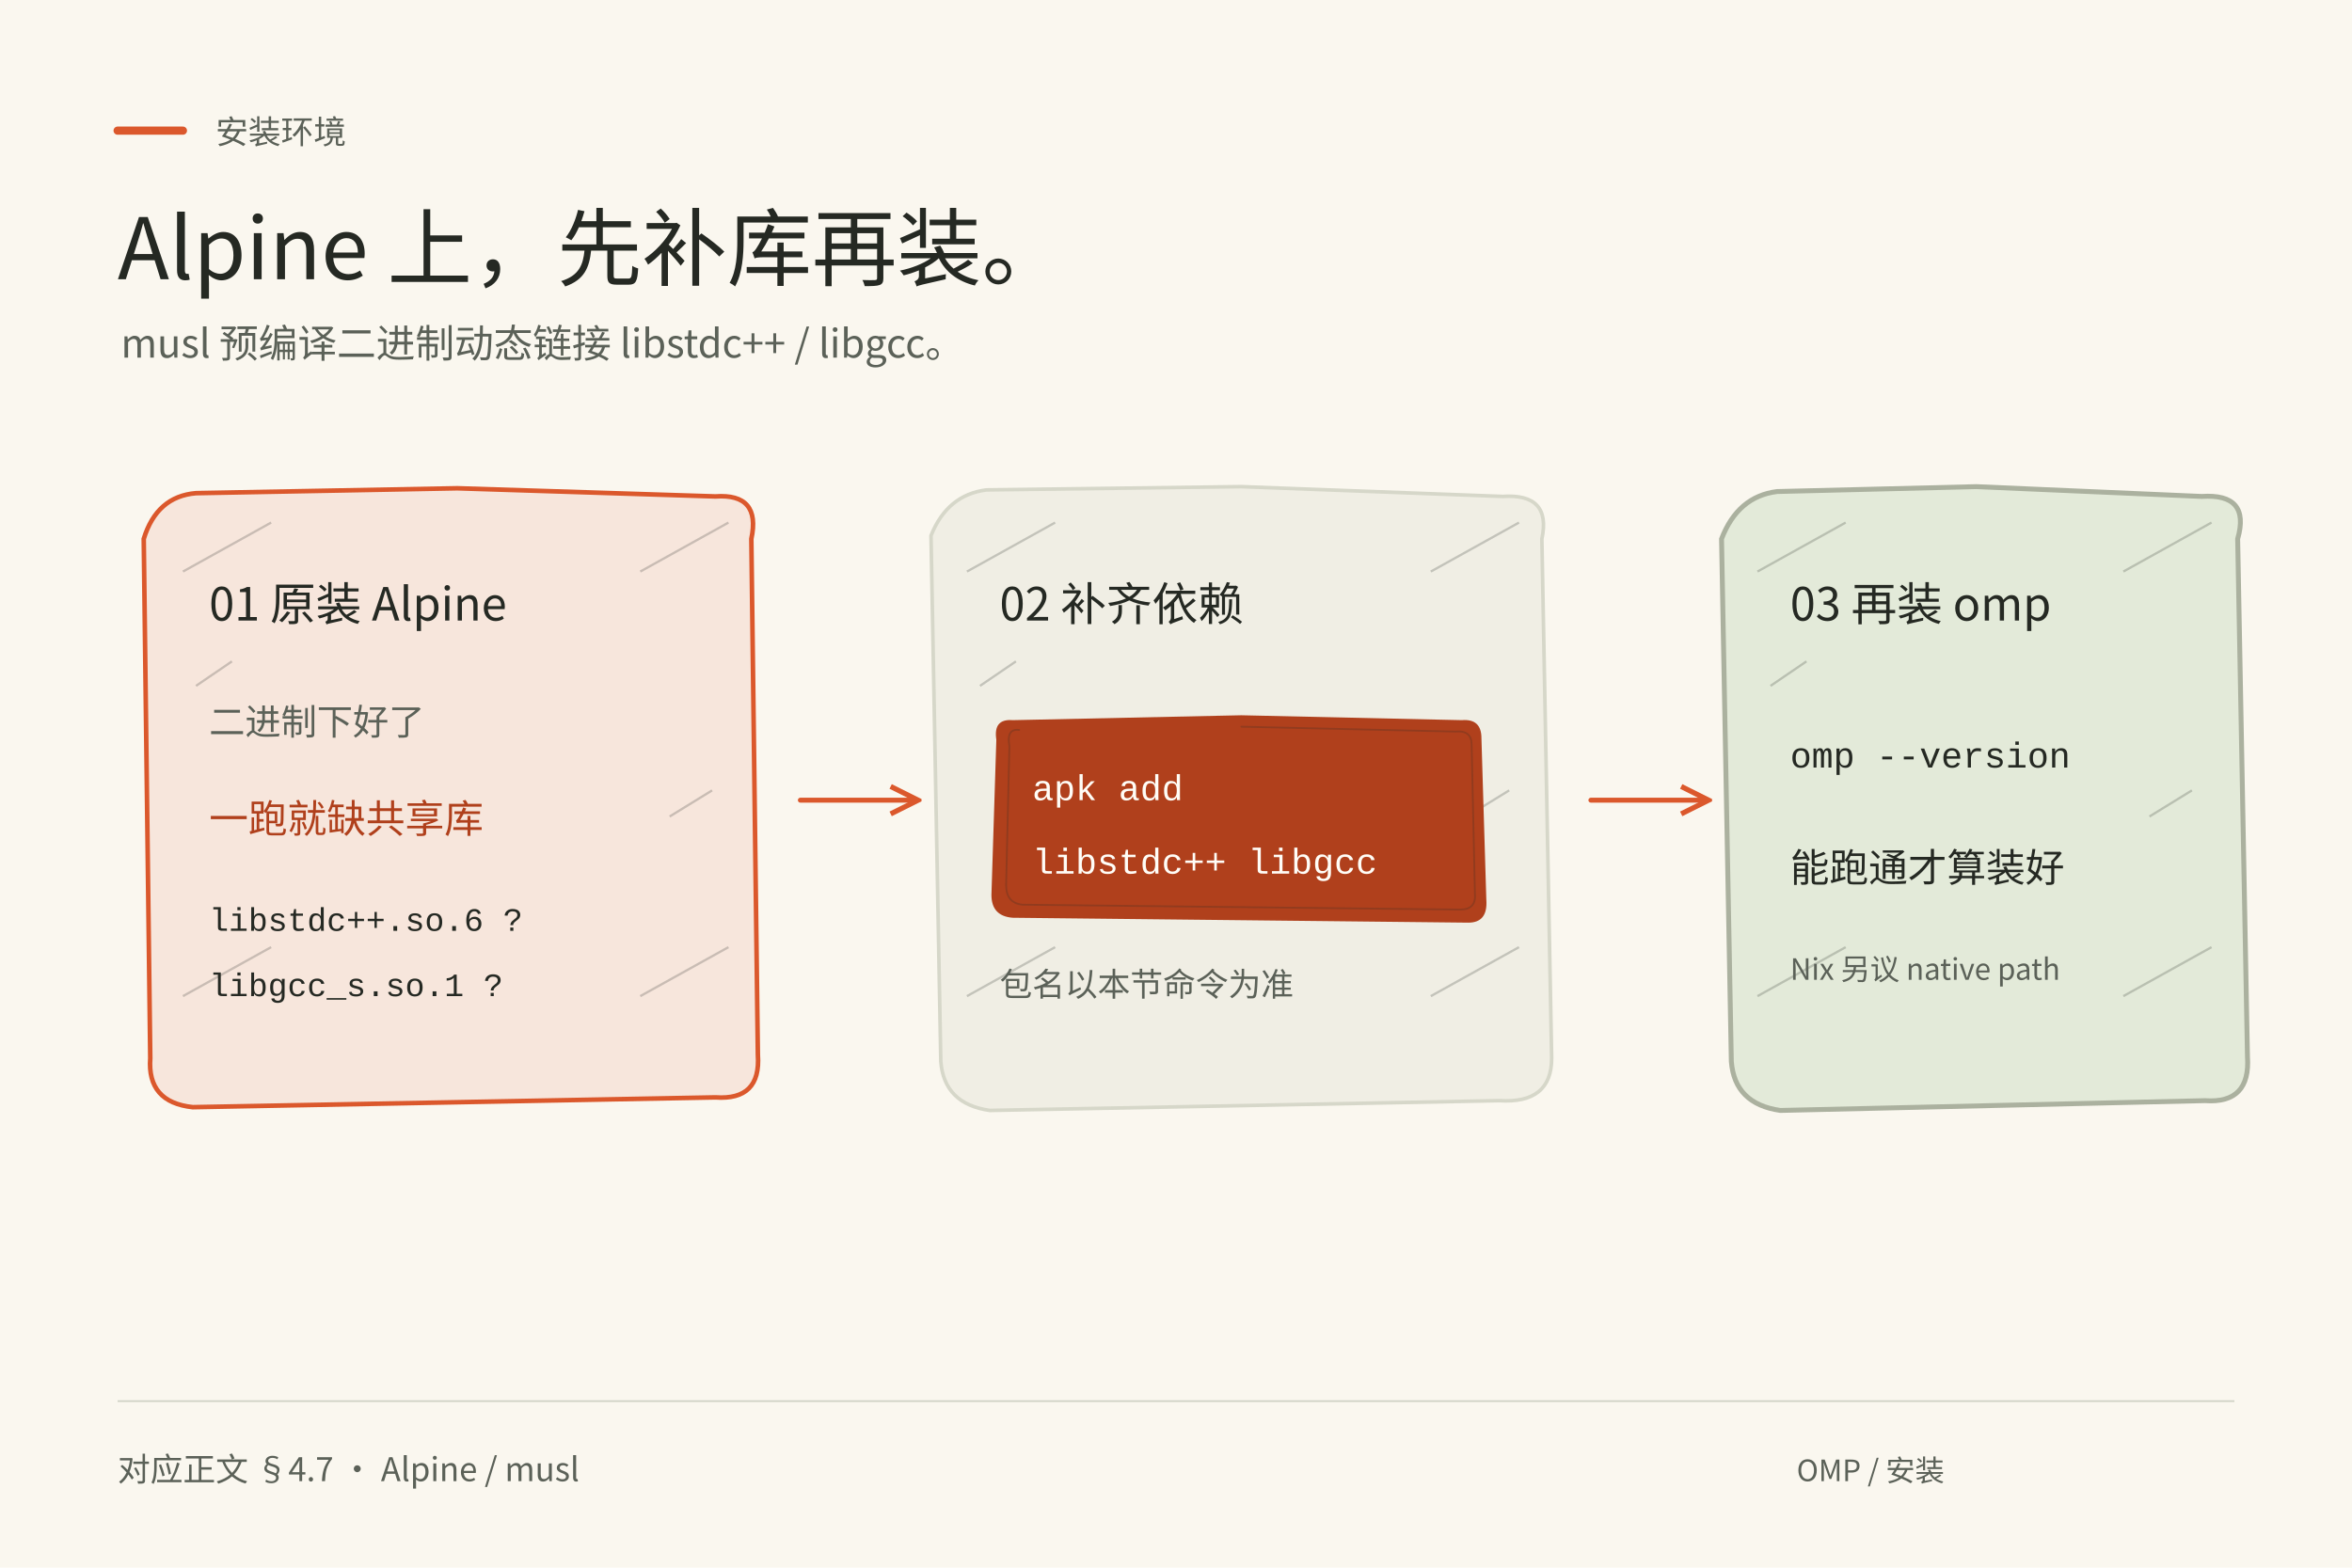
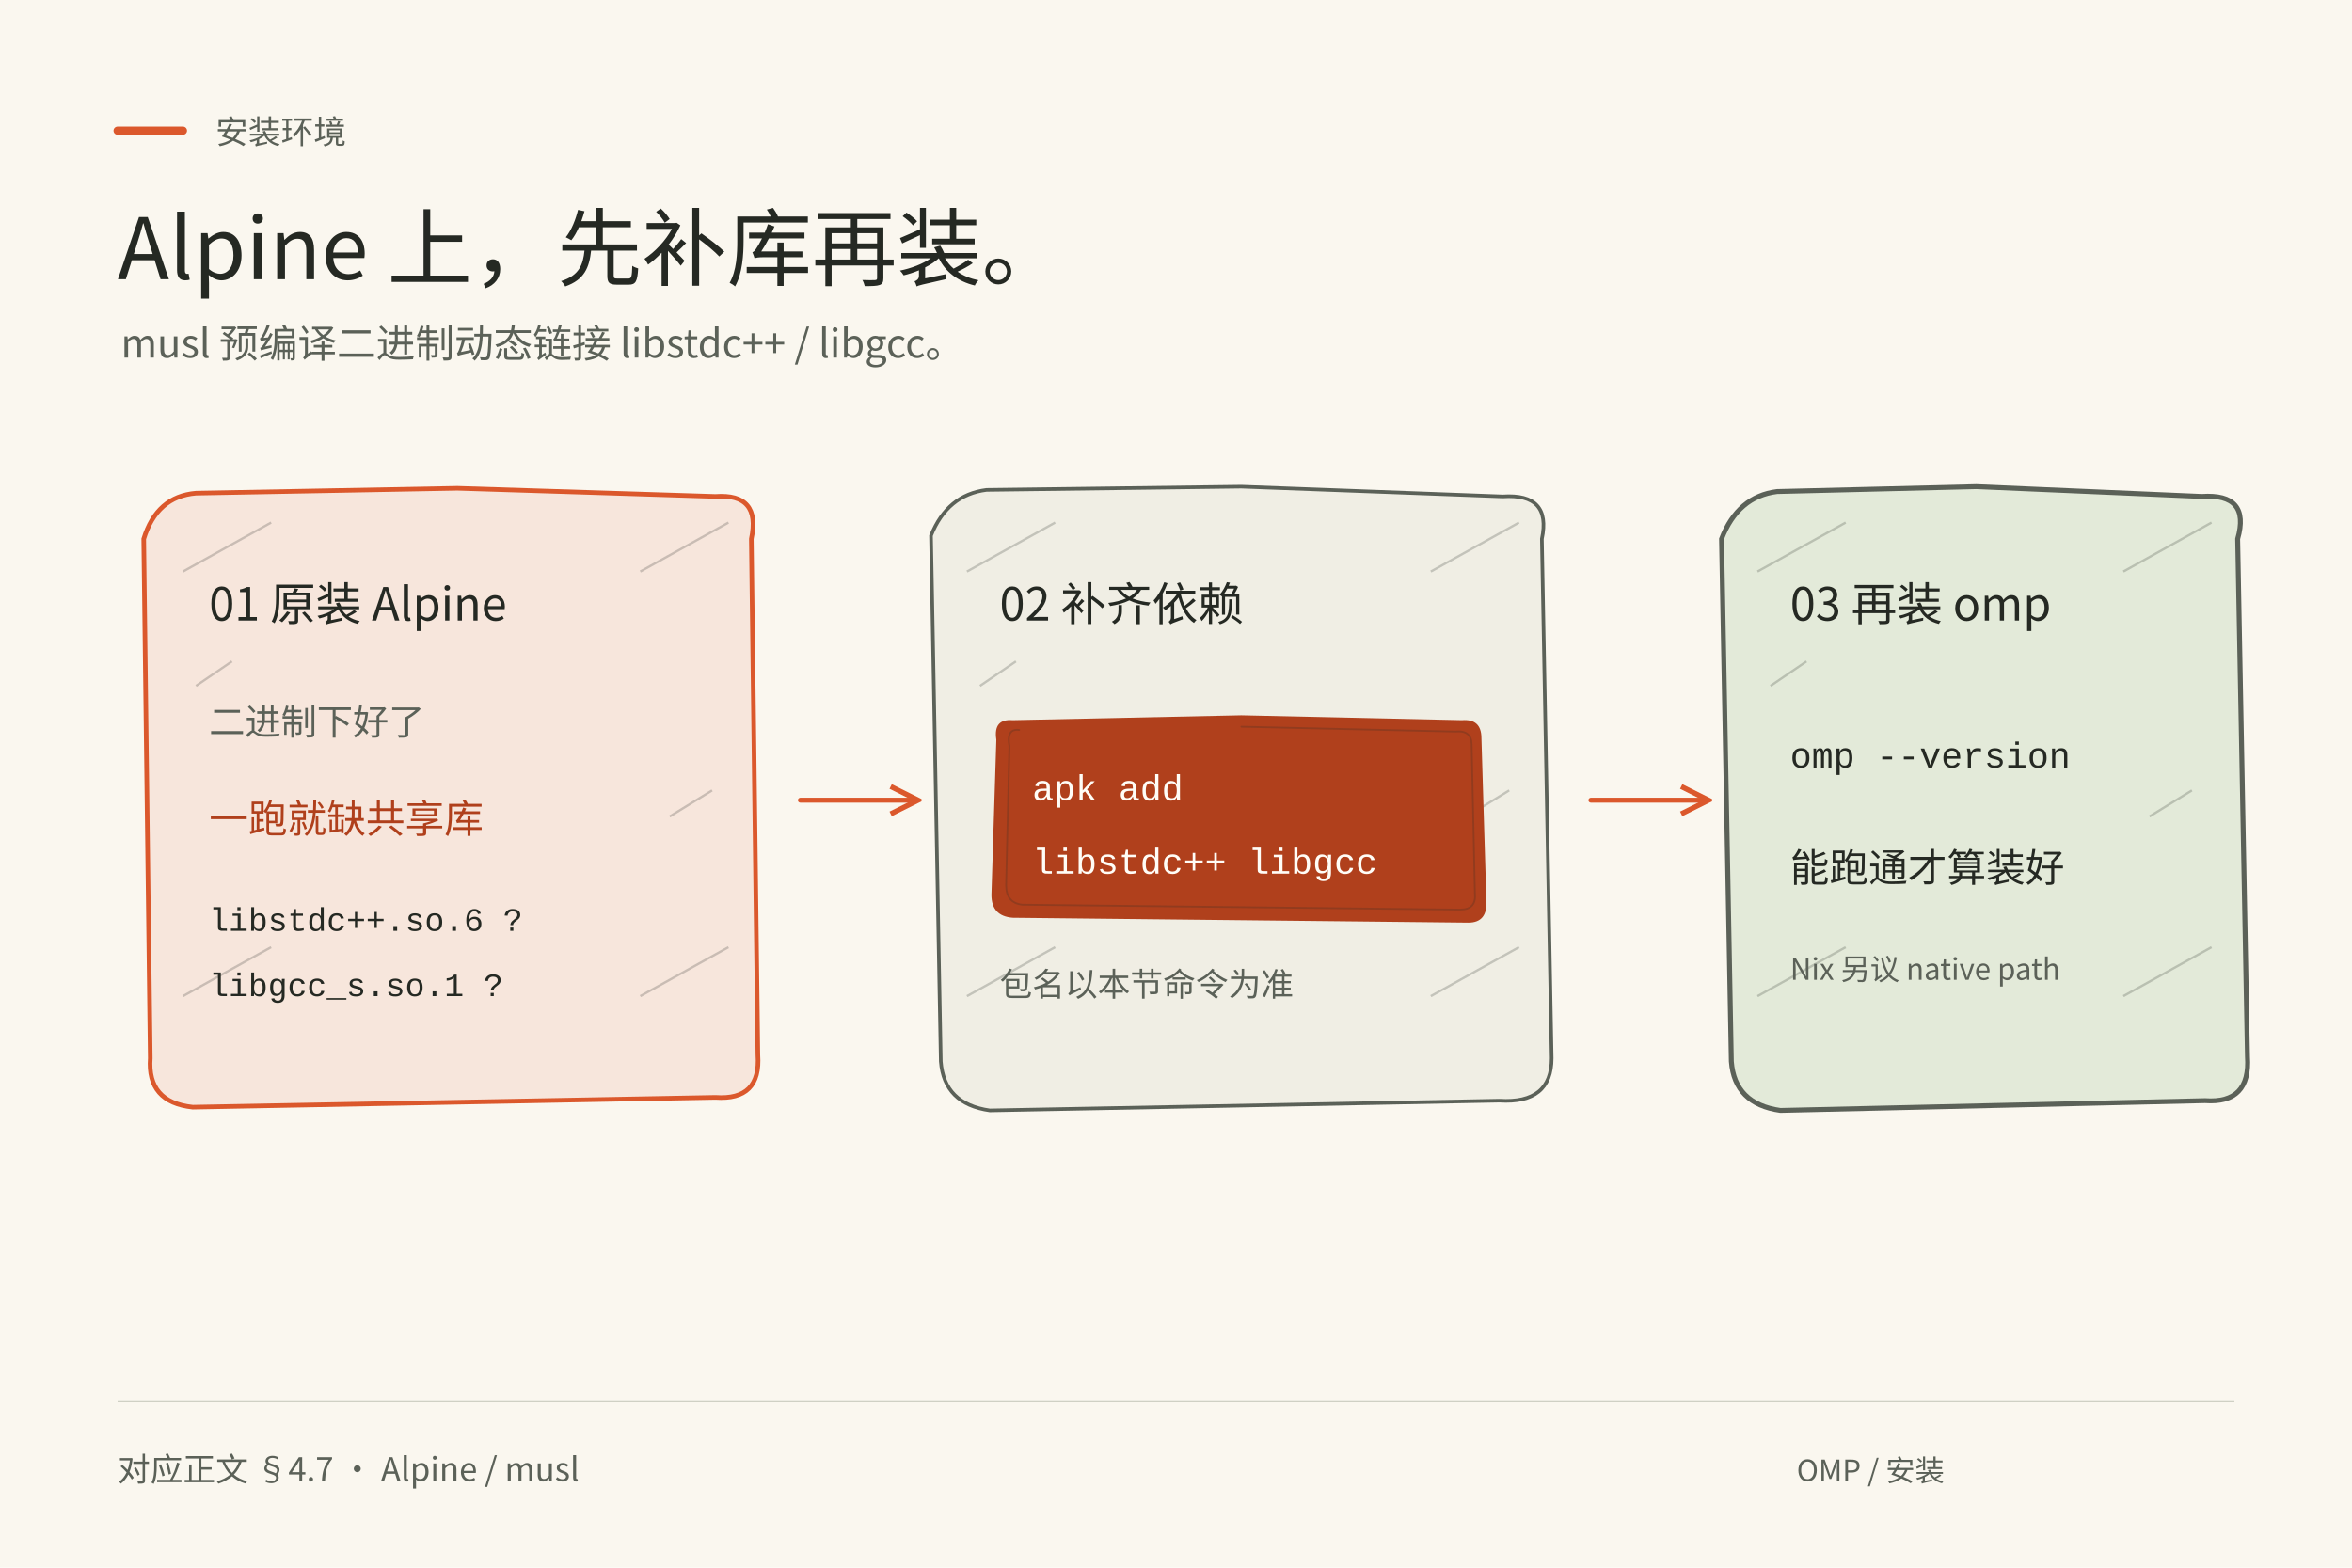
<svg xmlns="http://www.w3.org/2000/svg" width="1440" height="960" viewBox="0 0 1440 960" role="img" aria-labelledby="title desc">
  <defs>
    <marker id="arrow" viewBox="0 0 10 10" refX="8" refY="5" markerWidth="7" markerHeight="7" orient="auto-start-reverse">
      <path d="M 1 1 L 9 5 L 1 9" fill="none" stroke="#DB582C" stroke-width="1.5" />
    </marker>
  </defs>
-   <style>text{font-family:"Microsoft YaHei","Noto Sans CJK SC",sans-serif}.ink{fill:#252923}.muted{fill:#5B6158}.accent{fill:#B0401C}.mono{font-family:Consolas,"Liberation Mono",monospace;fill:#252923}.white{fill:#FFFDF7}.line{fill:none;stroke:#252923;stroke-width:2;stroke-linecap:round;stroke-linejoin:round}.flow{fill:none;stroke:#DB582C;stroke-width:3;stroke-linecap:round;marker-end:url(#arrow)}.soft{fill:#F0EEE4;stroke:#D6D7C9;stroke-width:2.2}.card{fill:#FFFDF7;stroke:#ABB19F;stroke-width:1.5}.hi{fill:#E3EAD9;stroke:#ABB19F;stroke-width:3}.warn{fill:#F7E6DC;stroke:#DB582C;stroke-width:2.8}.cmd-echo{fill:none;stroke:#252923;stroke-width:1.1;opacity:.22;stroke-linecap:round}</style>
+   <style>text{font-family:"Microsoft YaHei","Noto Sans CJK SC",sans-serif}.ink{fill:#252923}.muted{fill:#5B6158}.accent{fill:#B0401C}.mono{font-family:Consolas,"Liberation Mono",monospace;fill:#252923}.white{fill:#FFFDF7}.line{fill:none;stroke:#252923;stroke-width:2;stroke-linecap:round;stroke-linejoin:round}.flow{fill:none;stroke:#DB582C;stroke-width:3;stroke-linecap:round;marker-end:url(#arrow)}.soft{fill:#F0EEE4;stroke:#5B6158;stroke-width:2.2}.card{fill:#FFFDF7;stroke:#ABB19F;stroke-width:1.5}.hi{fill:#E3EAD9;stroke:#5B6158;stroke-width:3}.warn{fill:#F7E6DC;stroke:#DB582C;stroke-width:2.8}.cmd-echo{fill:none;stroke:#252923;stroke-width:1.1;opacity:.22;stroke-linecap:round}</style>
  <rect width="1440" height="960" fill="#FAF7EF" />
  <path d="M72 80 H112" stroke="#DB582C" stroke-width="5" stroke-linecap="round" />
  <text x="132" y="88" class="muted" font-size="20">安装环境</text>
  <text x="72" y="171" class="ink" font-size="52">Alpine 上，先补库再装。</text>
  <text x="74" y="219" class="muted" font-size="24">musl 预编译二进制动态链接 libstdc++ / libgcc。</text>
  <path class="warn" d="M120 302 Q96 304 88 330 L92 648 Q90 675 118 678 L438 672 Q466 674 464 646 L460 330 Q466 302 438 304 L280 299 Z" pathLength="100" />
  <g class="panel-hatch" fill="none" stroke="#252923" stroke-width="1.4" opacity=".22">
    <path d="M112 350 L166 320" />
    <path d="M112 610 L166 580" />
    <path d="M392 350 L446 320" />
    <path d="M392 610 L446 580" />
    <path d="M120 420 L142 405" />
    <path d="M410 500 L436 484" />
  </g>
  <text x="128" y="380" class="ink" font-size="28">01 原装 Alpine</text>
  <text x="128" y="450" class="muted" font-size="22">二进制下好了</text>
  <text x="128" y="510" class="accent" font-size="24">一跑就缺共享库</text>
  <text x="128" y="570" class="mono" font-size="20">libstdc++.so.6 ?</text>
  <text x="128" y="610" class="mono" font-size="20">libgcc_s.so.1 ?</text>
  <path d="M490 490 H560" class="flow" />
  <path class="soft" d="M604 300 Q580 303 570 328 L576 650 Q578 676 606 680 L918 674 Q950 676 950 648 L944 330 Q950 302 920 304 L760 298 Z" pathLength="100" />
  <g class="panel-hatch" fill="none" stroke="#252923" stroke-width="1.4" opacity=".22">
    <path d="M592 350 L646 320" />
    <path d="M592 610 L646 580" />
    <path d="M876 350 L930 320" />
    <path d="M876 610 L930 580" />
    <path d="M600 420 L622 405" />
    <path d="M898 500 L924 484" />
  </g>
  <text x="612" y="380" class="ink" font-size="28">02 补齐依赖</text>
  <path class="cmd" fill="#B0401C" d="M620 441 Q608 440 610 453 L607 548 Q607 561 620 562 L899 565 Q911 565 910 551 L907 452 Q907 440 895 441 L760 438 Z" />
  <path class="cmd-echo" d="M624 447 Q616 446 618 457 L616 542 Q616 553 626 554 L894 557 Q904 557 903 547 L901 456 Q901 447 891 448 L760 445" />
  <text x="632" y="490" class="white mono" font-size="22">apk add</text>
  <text x="632" y="535" class="white mono" font-size="22">libstdc++ libgcc</text>
  <text x="612" y="610" class="muted" font-size="20">包名以本节命令为准</text>
  <path d="M974 490 H1044" class="flow" />
  <path class="hi" d="M1088 301 Q1064 304 1054 330 L1060 650 Q1062 676 1090 680 L1350 674 Q1378 676 1376 647 L1370 330 Q1378 302 1348 304 L1210 298 Z" pathLength="100" />
  <g class="panel-hatch" fill="none" stroke="#252923" stroke-width="1.4" opacity=".22">
    <path d="M1076 350 L1130 320" />
    <path d="M1076 610 L1130 580" />
    <path d="M1300 350 L1354 320" />
    <path d="M1300 610 L1354 580" />
    <path d="M1084 420 L1106 405" />
    <path d="M1316 500 L1342 484" />
  </g>
  <text x="1096" y="380" class="ink" font-size="28">03 再装 omp</text>
  <text x="1096" y="470" class="mono" font-size="22">omp --version</text>
  <text x="1096" y="540" class="ink" font-size="24">能跑通才算装好</text>
  <text x="1096" y="600" class="muted" font-size="18">Nix 另议 native path</text>
  <path d="M72 858 H1368" stroke="#CFD0C4" />
  <text x="72" y="907" class="muted" font-size="20">对应正文 §4.7 · Alpine / musl</text>
  <text x="1100" y="907" class="muted" font-size="18">OMP / 安装</text>
</svg>
